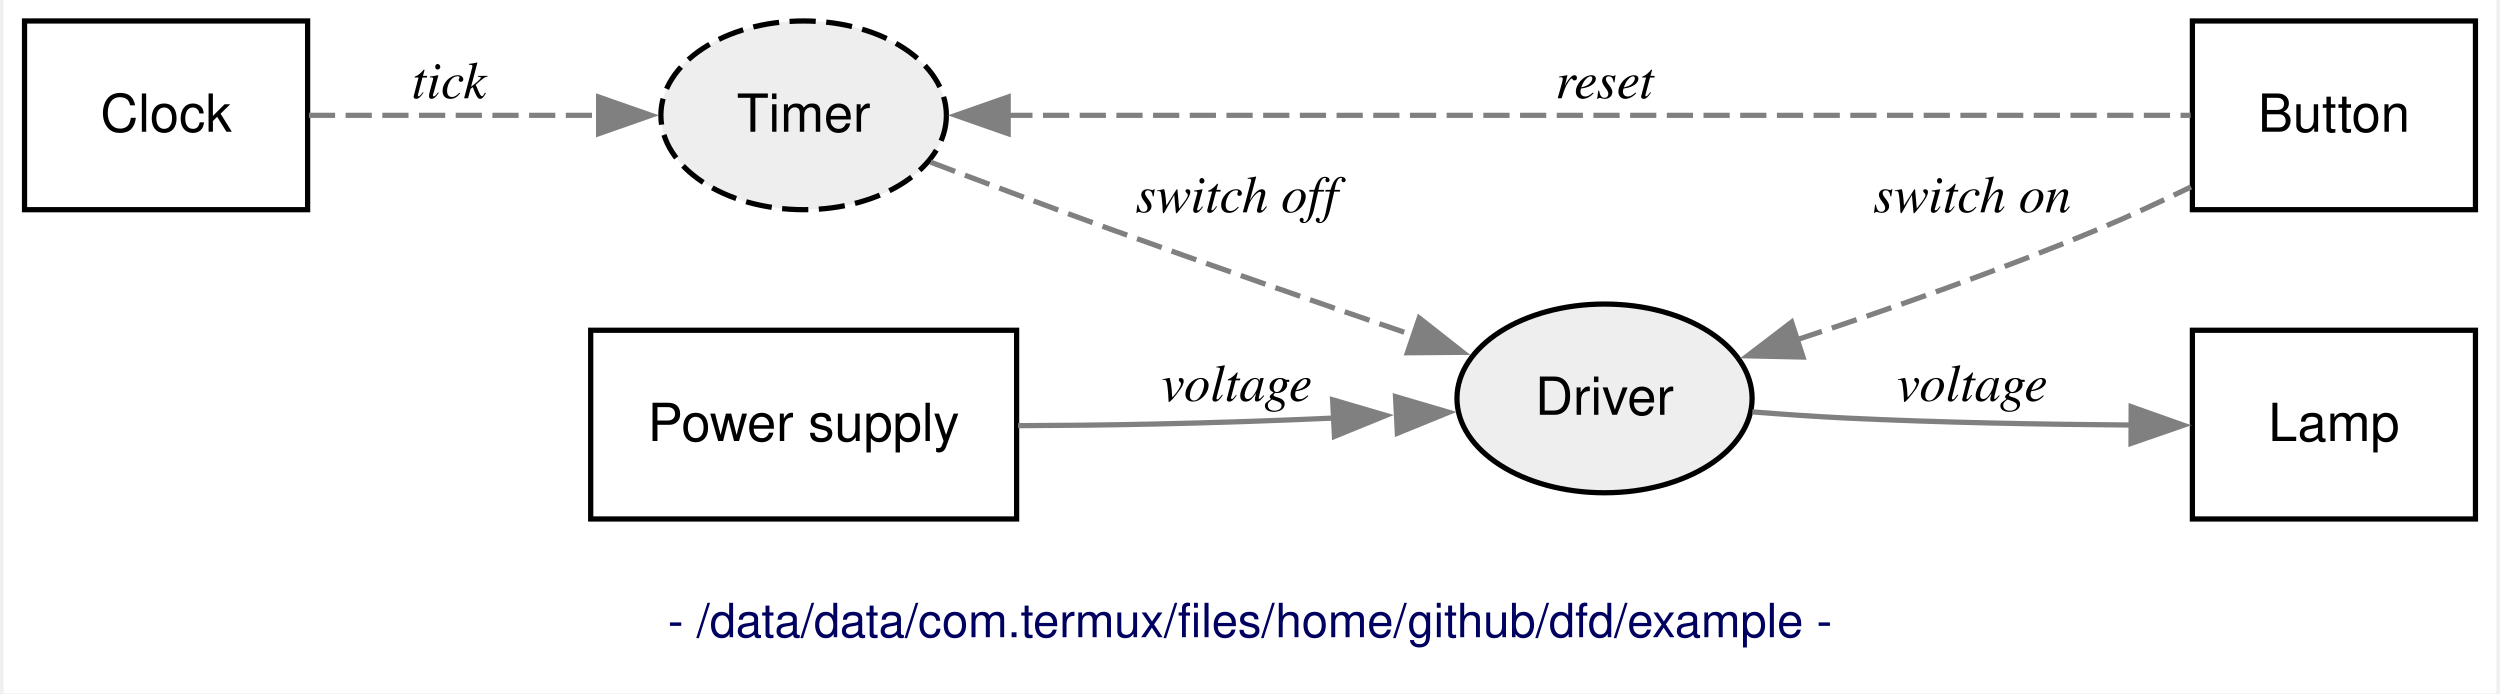
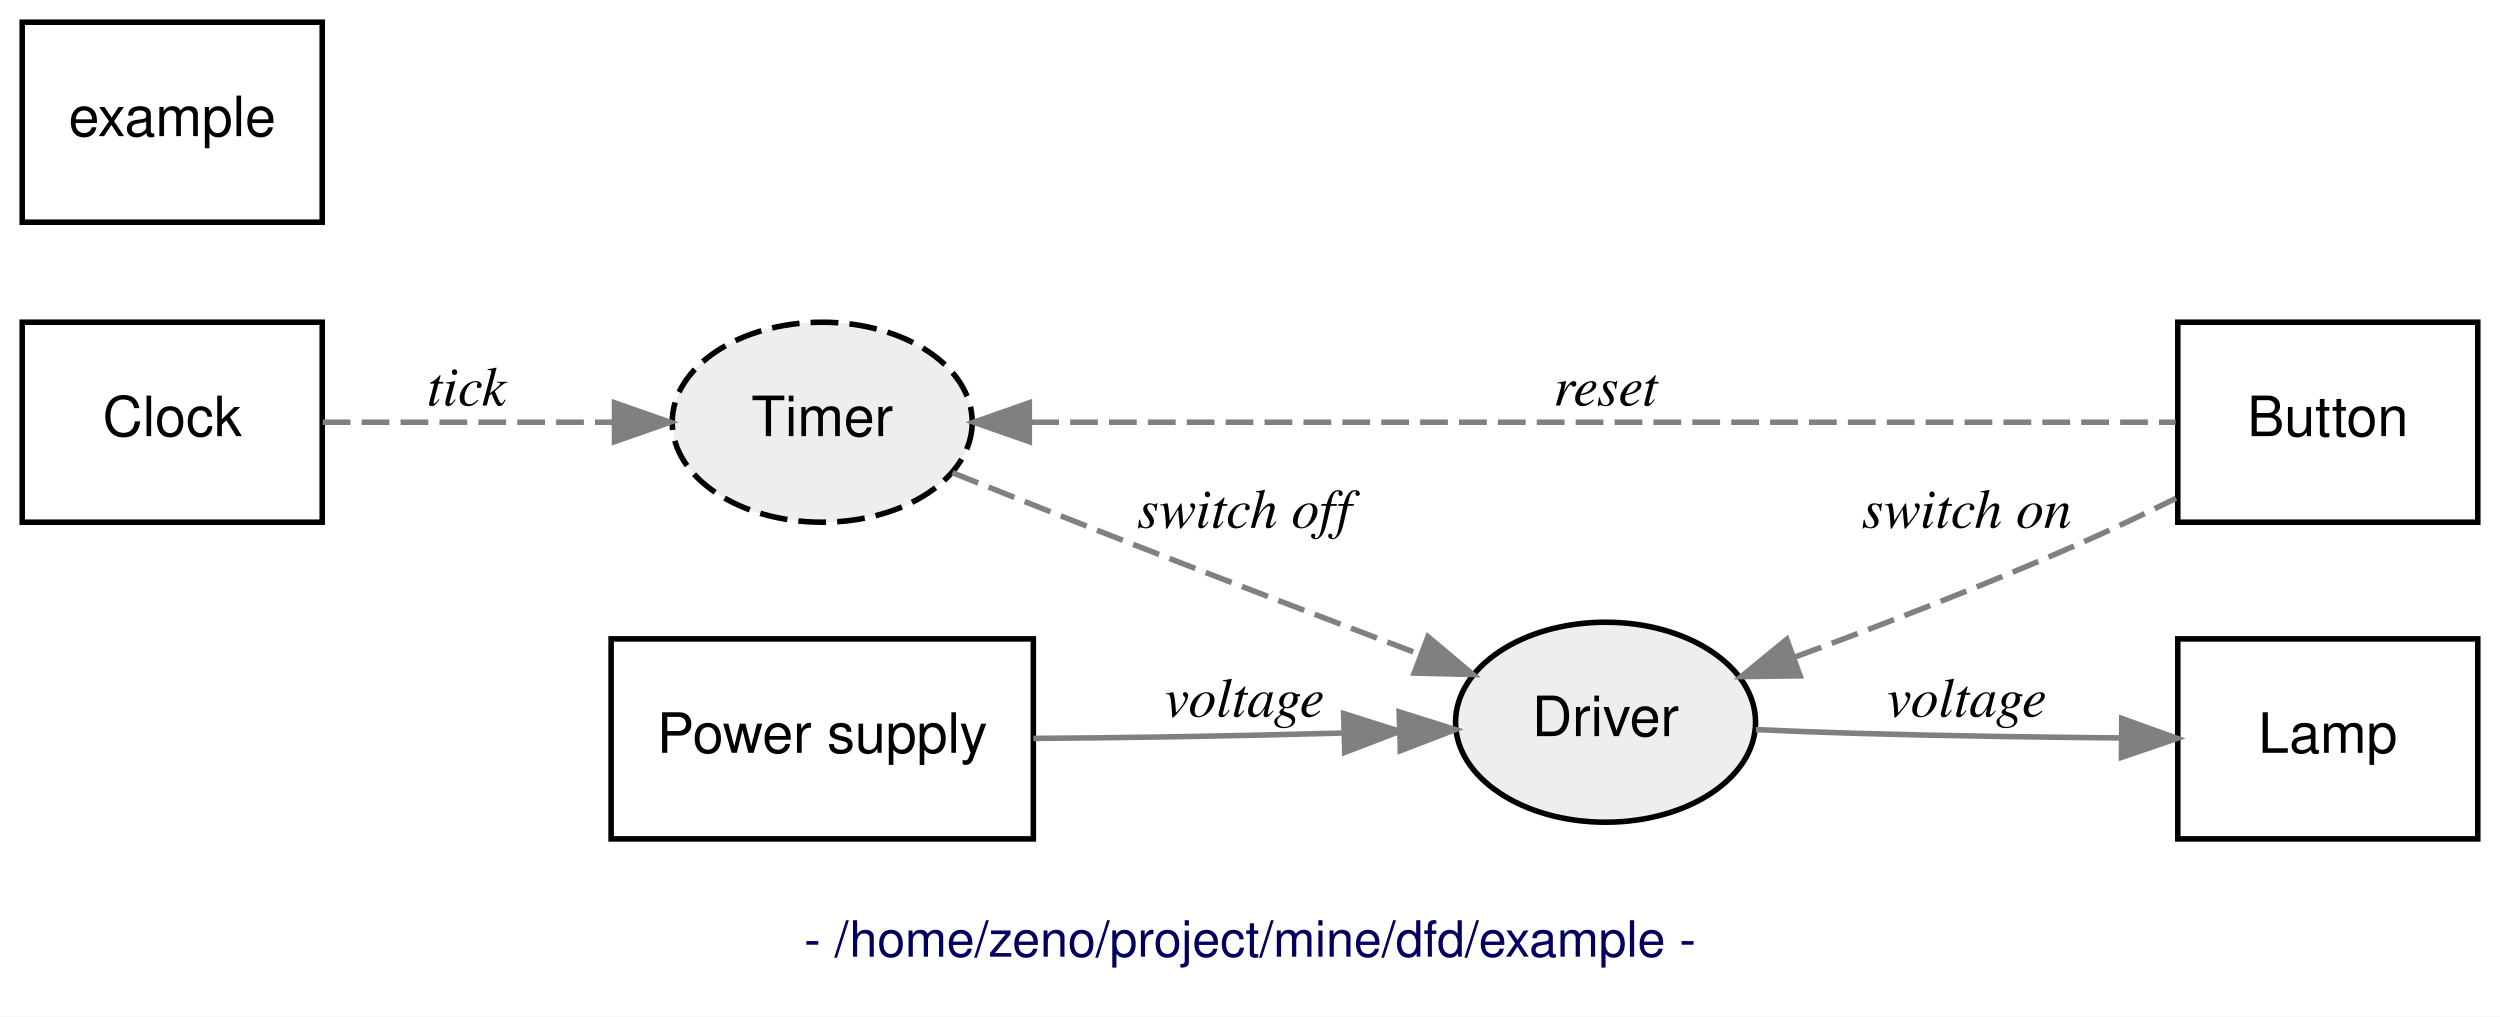
- <svg xmlns="http://www.w3.org/2000/svg" width="476pt" height="132pt" viewBox="0.00 0.00 475.54 132.25">
-   <g id="graph0" class="graph" transform="scale(1 1) rotate(0) translate(4 128.25)">
-     <polygon fill="white" stroke="none" points="-4,4 -4,-128.25 471.54,-128.25 471.54,4 -4,4" />
-     <text text-anchor="middle" x="233.77" y="-6.7" font-family="Helvetica,sans-Serif" font-size="9.00" fill="#000060">- /data/data/com.termux/files/home/github/dfd/example -</text>
+ <svg xmlns="http://www.w3.org/2000/svg" width="450pt" height="183pt" viewBox="0.00 0.00 450.00 183.00">
+   <g id="graph0" class="graph" transform="scale(1 1) rotate(0) translate(4 179)">
+     <polygon fill="white" stroke="transparent" points="-4,4 -4,-179 446,-179 446,4 -4,4" />
+     <text text-anchor="middle" x="221" y="-6.8" font-family="Helvetica,sans-Serif" font-size="9.00" fill="#000060">- /home/zeno/project/mine/dfd/example -</text>
    <g id="node1" class="node">
-       <polygon fill="none" stroke="black" points="54,-124.25 0,-124.25 0,-88.25 54,-88.25 54,-124.25" />
-       <text text-anchor="middle" x="27" y="-103.12" font-family="Helvetica,sans-Serif" font-size="10.00">Clock</text>
+       <polygon fill="none" stroke="black" points="54,-121 0,-121 0,-85 54,-85 54,-121" />
+       <text text-anchor="middle" x="27" y="-100.5" font-family="Helvetica,sans-Serif" font-size="10.00">Clock</text>
+     </g>
+     <g id="node6" class="node">
+       <ellipse fill="#eeeeee" stroke="black" stroke-dasharray="5,2" cx="144" cy="-103" rx="27" ry="18" />
+       <text text-anchor="middle" x="144" y="-100.5" font-family="Helvetica,sans-Serif" font-size="10.00">Timer</text>
+     </g>
+     <g id="edge4" class="edge">
+       <path fill="none" stroke="gray" stroke-dasharray="5,2" d="M54.1,-103C69.57,-103 89.43,-103 106.44,-103" />
+       <polygon fill="gray" stroke="gray" points="106.61,-106.5 116.61,-103 106.61,-99.5 106.61,-106.5" />
+       <text text-anchor="middle" x="80" y="-106" font-family="Times,serif" font-style="italic" font-size="10.00">tick</text>
+     </g>
+     <g id="node2" class="node">
+       <polygon fill="none" stroke="black" points="442,-121 388,-121 388,-85 442,-85 442,-121" />
+       <text text-anchor="middle" x="415" y="-100.5" font-family="Helvetica,sans-Serif" font-size="10.00">Button</text>
+     </g>
+     <g id="node3" class="node">
+       <polygon fill="none" stroke="black" points="442,-64 388,-64 388,-28 442,-28 442,-64" />
+       <text text-anchor="middle" x="415" y="-43.5" font-family="Helvetica,sans-Serif" font-size="10.00">Lamp</text>
+     </g>
+     <g id="node4" class="node">
+       <polygon fill="none" stroke="black" points="182,-64 106,-64 106,-28 182,-28 182,-64" />
+       <text text-anchor="middle" x="144" y="-43.5" font-family="Helvetica,sans-Serif" font-size="10.00">Power supply</text>
+     </g>
+     <g id="node7" class="node">
+       <ellipse fill="#eeeeee" stroke="black" cx="285" cy="-49" rx="27" ry="18" />
+       <text text-anchor="middle" x="285" y="-46.5" font-family="Helvetica,sans-Serif" font-size="10.00">Driver</text>
+     </g>
+     <g id="edge6" class="edge">
+       <path fill="none" stroke="gray" d="M182,-46.09C196.14,-46.19 212.7,-46.37 237.94,-47.06" />
+       <polygon fill="gray" stroke="gray" points="247.85,-50.86 257.95,-47.67 248.06,-43.87 247.85,-50.86" />
+       <polygon fill="gray" stroke="gray" points="237.85,-50.56 247.95,-47.36 238.06,-43.57 237.85,-50.56" />
+       <text text-anchor="middle" x="220" y="-50" font-family="Times,serif" font-style="italic" font-size="10.00">voltage</text>
    </g>
    <g id="node5" class="node">
-       <ellipse fill="#eeeeee" stroke="black" stroke-dasharray="5,2" cx="148.62" cy="-106.25" rx="27.23" ry="18" />
-       <text text-anchor="middle" x="148.62" y="-103.12" font-family="Helvetica,sans-Serif" font-size="10.00">Timer</text>
-     </g>
-     <g id="edge4" class="edge">
-       <path fill="none" stroke="gray" stroke-dasharray="5,2" d="M54.25,-106.25C70.5,-106.25 91.63,-106.25 109.69,-106.25" />
-       <polygon fill="gray" stroke="gray" points="109.51,-109.75 119.51,-106.25 109.51,-102.75 109.51,-109.75" />
-       <text text-anchor="middle" x="81" y="-109.5" font-family="Times,serif" font-style="italic" font-size="10.00">tick</text>
-     </g>
-     <g id="node2" class="node">
-       <polygon fill="none" stroke="black" points="467.54,-124.25 413.54,-124.25 413.54,-88.25 467.54,-88.25 467.54,-124.25" />
-       <text text-anchor="middle" x="440.54" y="-103.12" font-family="Helvetica,sans-Serif" font-size="10.00">Button</text>
-     </g>
-     <g id="node3" class="node">
-       <polygon fill="none" stroke="black" points="467.54,-65.25 413.54,-65.25 413.54,-29.25 467.54,-29.25 467.54,-65.25" />
-       <text text-anchor="middle" x="440.54" y="-44.12" font-family="Helvetica,sans-Serif" font-size="10.00">Lamp</text>
-     </g>
-     <g id="node4" class="node">
-       <polygon fill="none" stroke="black" points="189.25,-65.25 108,-65.25 108,-29.25 189.25,-29.25 189.25,-65.25" />
-       <text text-anchor="middle" x="148.62" y="-44.12" font-family="Helvetica,sans-Serif" font-size="10.00">Power supply</text>
-     </g>
-     <g id="node6" class="node">
-       <ellipse fill="#eeeeee" stroke="black" cx="301.4" cy="-52.25" rx="28.15" ry="18" />
-       <text text-anchor="middle" x="301.4" y="-49.12" font-family="Helvetica,sans-Serif" font-size="10.00">Driver</text>
-     </g>
-     <g id="edge6" class="edge">
-       <path fill="none" stroke="gray" d="M189.52,-47.05C205.2,-47.11 223.7,-47.34 250.45,-48.53" />
-       <polygon fill="gray" stroke="gray" points="261.53,-52.59 271.69,-49.6 261.88,-45.6 261.53,-52.59" />
-       <polygon fill="gray" stroke="gray" points="249.53,-51.99 259.69,-49 249.88,-45 249.53,-51.99" />
-       <text text-anchor="middle" x="231.25" y="-51.75" font-family="Times,serif" font-style="italic" font-size="10.00">voltage</text>
+       <polygon fill="none" stroke="black" points="54,-175 0,-175 0,-139 54,-139 54,-175" />
+       <text text-anchor="middle" x="27" y="-154.5" font-family="Helvetica,sans-Serif" font-size="10.00">example</text>
    </g>
    <g id="edge2" class="edge">
-       <path fill="none" stroke="gray" stroke-dasharray="5,2" d="M187.28,-106.25C246.91,-106.25 361.58,-106.25 413.21,-106.25" />
-       <polygon fill="gray" stroke="gray" points="187.64,-102.75 177.64,-106.25 187.64,-109.75 187.64,-102.75" />
-       <text text-anchor="middle" x="301.4" y="-109.5" font-family="Times,serif" font-style="italic" font-size="10.00">reset</text>
+       <path fill="none" stroke="gray" stroke-dasharray="5,2" d="M181.62,-103C236.64,-103 339.32,-103 387.61,-103" />
+       <polygon fill="gray" stroke="gray" points="181.28,-99.5 171.28,-103 181.28,-106.5 181.28,-99.5" />
+       <text text-anchor="middle" x="285" y="-106" font-family="Times,serif" font-style="italic" font-size="10.00">reset</text>
    </g>
    <g id="edge3" class="edge">
-       <path fill="none" stroke="gray" stroke-dasharray="5,2" d="M172.84,-97.32C183.33,-93.33 195.89,-88.61 207.25,-84.5 226.26,-77.62 247.56,-70.23 264.99,-64.25" />
-       <polygon fill="gray" stroke="gray" points="266.05,-67.59 274.38,-61.04 263.79,-60.96 266.05,-67.59" />
-       <text text-anchor="middle" x="231.25" y="-87.75" font-family="Times,serif" font-style="italic" font-size="10.00">switch off</text>
+       <path fill="none" stroke="gray" stroke-dasharray="5,2" d="M167.44,-93.92C177.4,-89.92 189.27,-85.19 200,-81 216.93,-74.39 235.85,-67.17 251.44,-61.26" />
+       <polygon fill="gray" stroke="gray" points="253.03,-64.4 261.14,-57.59 250.55,-57.85 253.03,-64.4" />
+       <text text-anchor="middle" x="220" y="-84" font-family="Times,serif" font-style="italic" font-size="10.00">switch off</text>
    </g>
    <g id="edge1" class="edge">
-       <path fill="none" stroke="gray" stroke-dasharray="5,2" d="M338.12,-63.45C355.62,-69.23 376.89,-76.7 395.54,-84.5 401.36,-86.93 407.49,-89.78 413.27,-92.59" />
-       <polygon fill="gray" stroke="gray" points="339.26,-60.14 328.67,-60.37 337.09,-66.8 339.26,-60.14" />
-       <text text-anchor="middle" x="371.54" y="-87.75" font-family="Times,serif" font-style="italic" font-size="10.00">switch on</text>
+       <path fill="none" stroke="gray" stroke-dasharray="5,2" d="M319.15,-60.76C334.73,-66.51 353.47,-73.74 370,-81 375.79,-83.54 381.9,-86.45 387.68,-89.31" />
+       <polygon fill="gray" stroke="gray" points="320.02,-57.35 309.43,-57.21 317.62,-63.93 320.02,-57.35" />
+       <text text-anchor="middle" x="350" y="-84" font-family="Times,serif" font-style="italic" font-size="10.00">switch on</text>
    </g>
    <g id="edge5" class="edge">
-       <path fill="none" stroke="gray" d="M329.59,-49.68C335.5,-49.21 341.73,-48.78 347.54,-48.5 365.39,-47.64 385.2,-47.29 401.86,-47.17" />
-       <polygon fill="gray" stroke="gray" points="401.86,-50.67 411.84,-47.13 401.83,-43.67 401.86,-50.67" />
-       <text text-anchor="middle" x="371.54" y="-51.75" font-family="Times,serif" font-style="italic" font-size="10.00">voltage</text>
+       <path fill="none" stroke="gray" d="M312.05,-47.67C317.95,-47.41 324.19,-47.17 330,-47 345.6,-46.55 362.84,-46.3 377.62,-46.17" />
+       <polygon fill="gray" stroke="gray" points="377.92,-49.67 387.89,-46.09 377.86,-42.67 377.92,-49.67" />
+       <text text-anchor="middle" x="350" y="-50" font-family="Times,serif" font-style="italic" font-size="10.00">voltage</text>
    </g>
  </g>
</svg>
